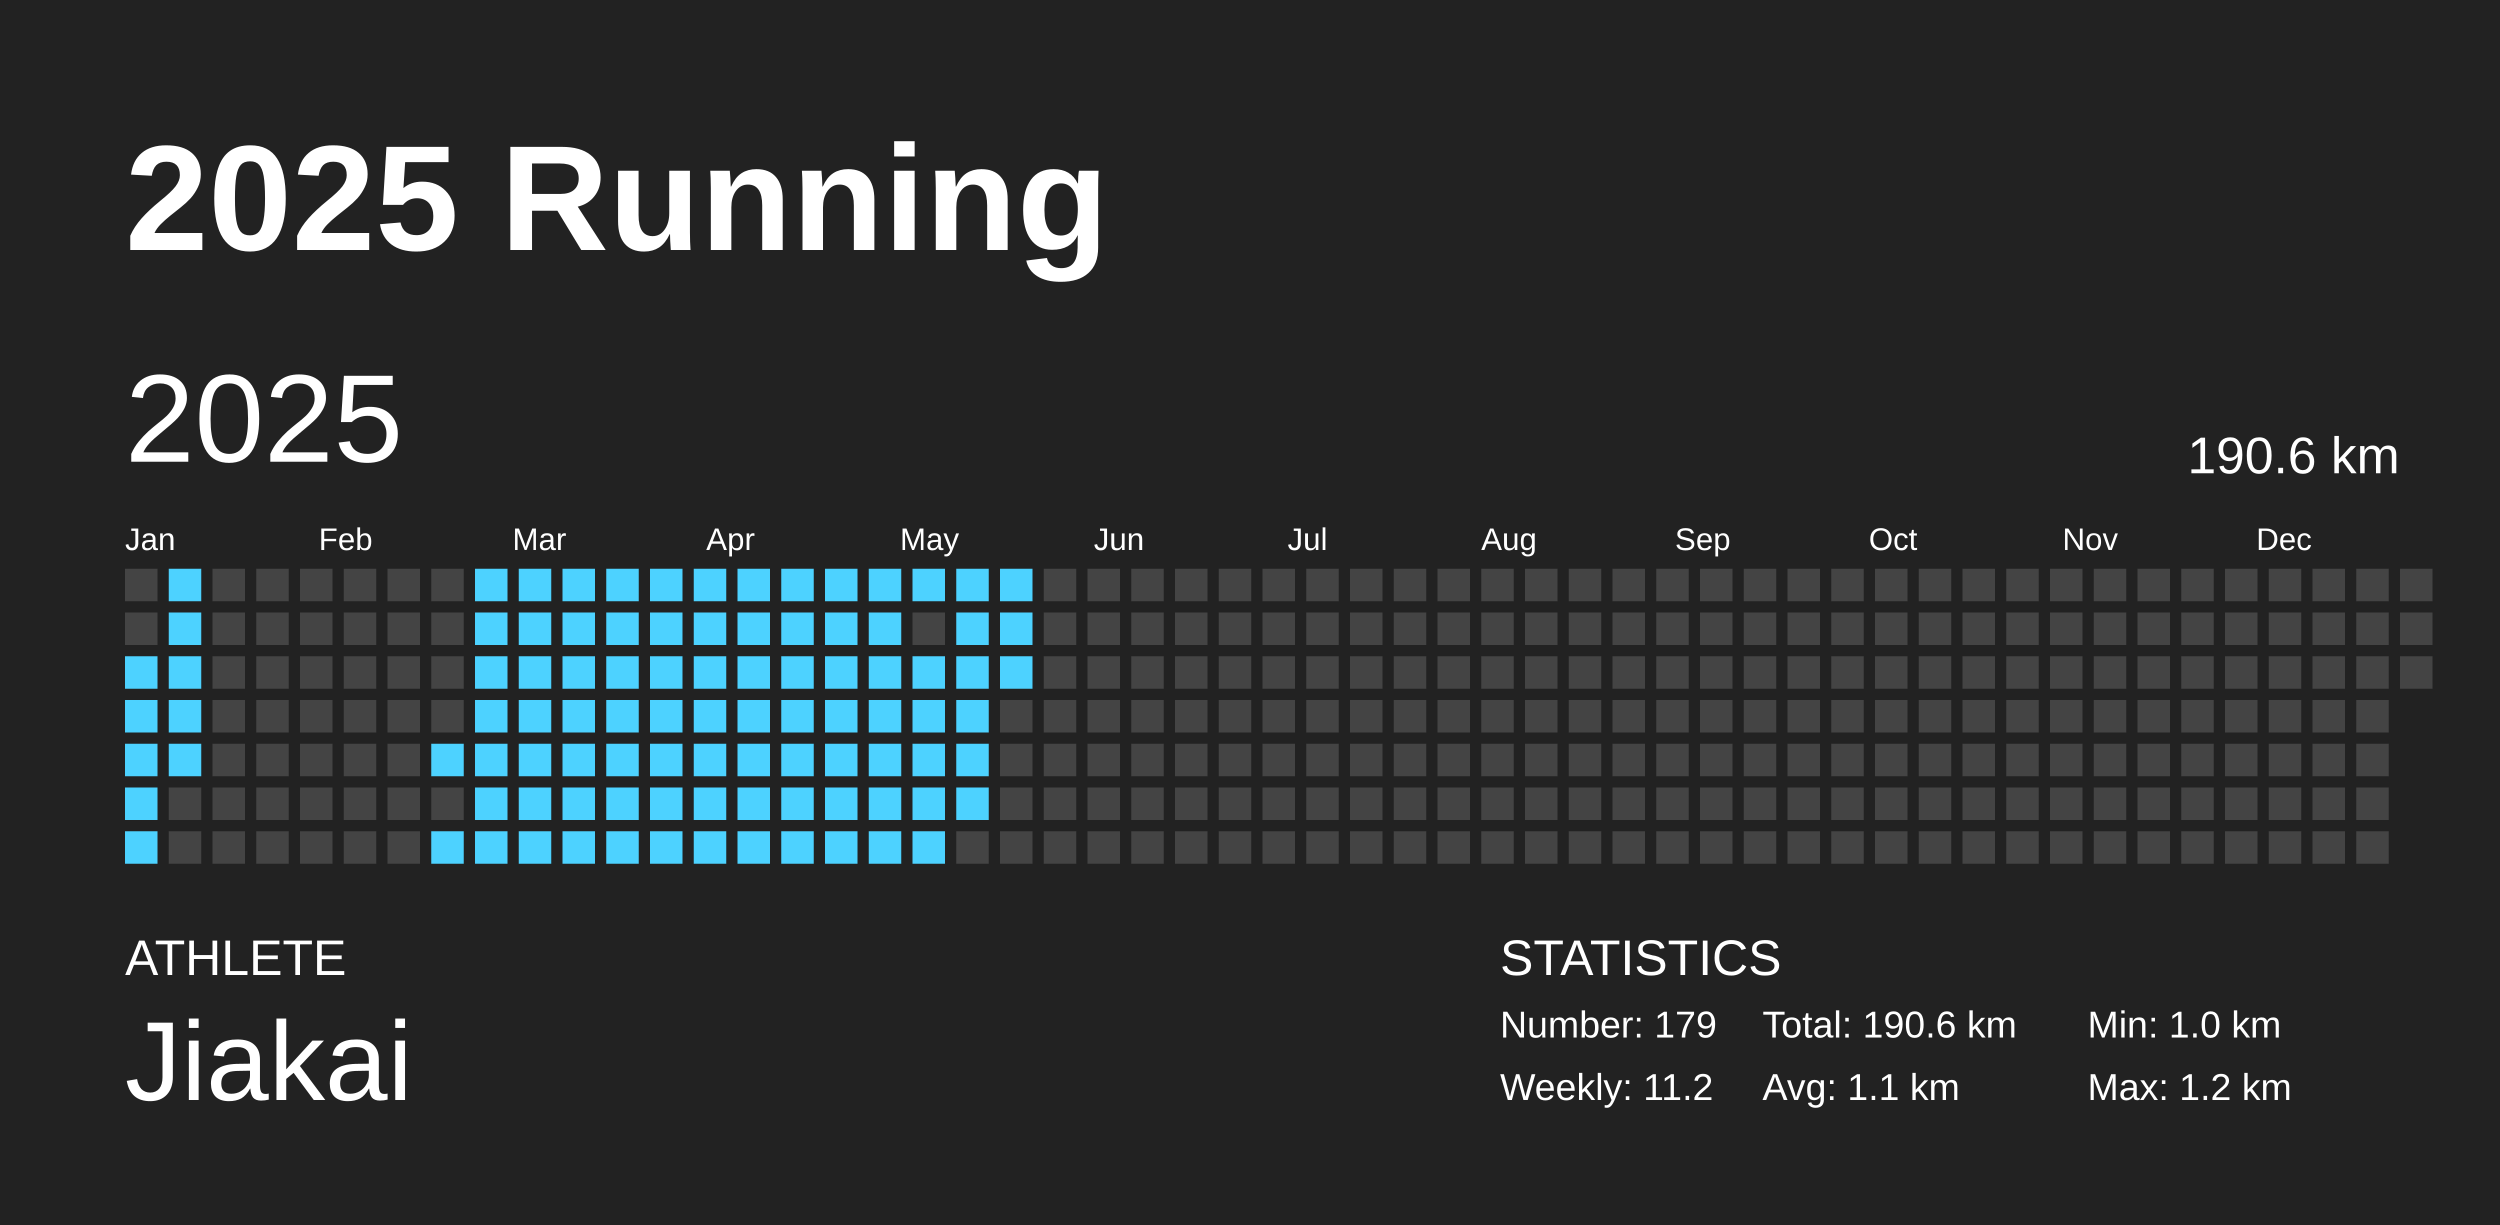
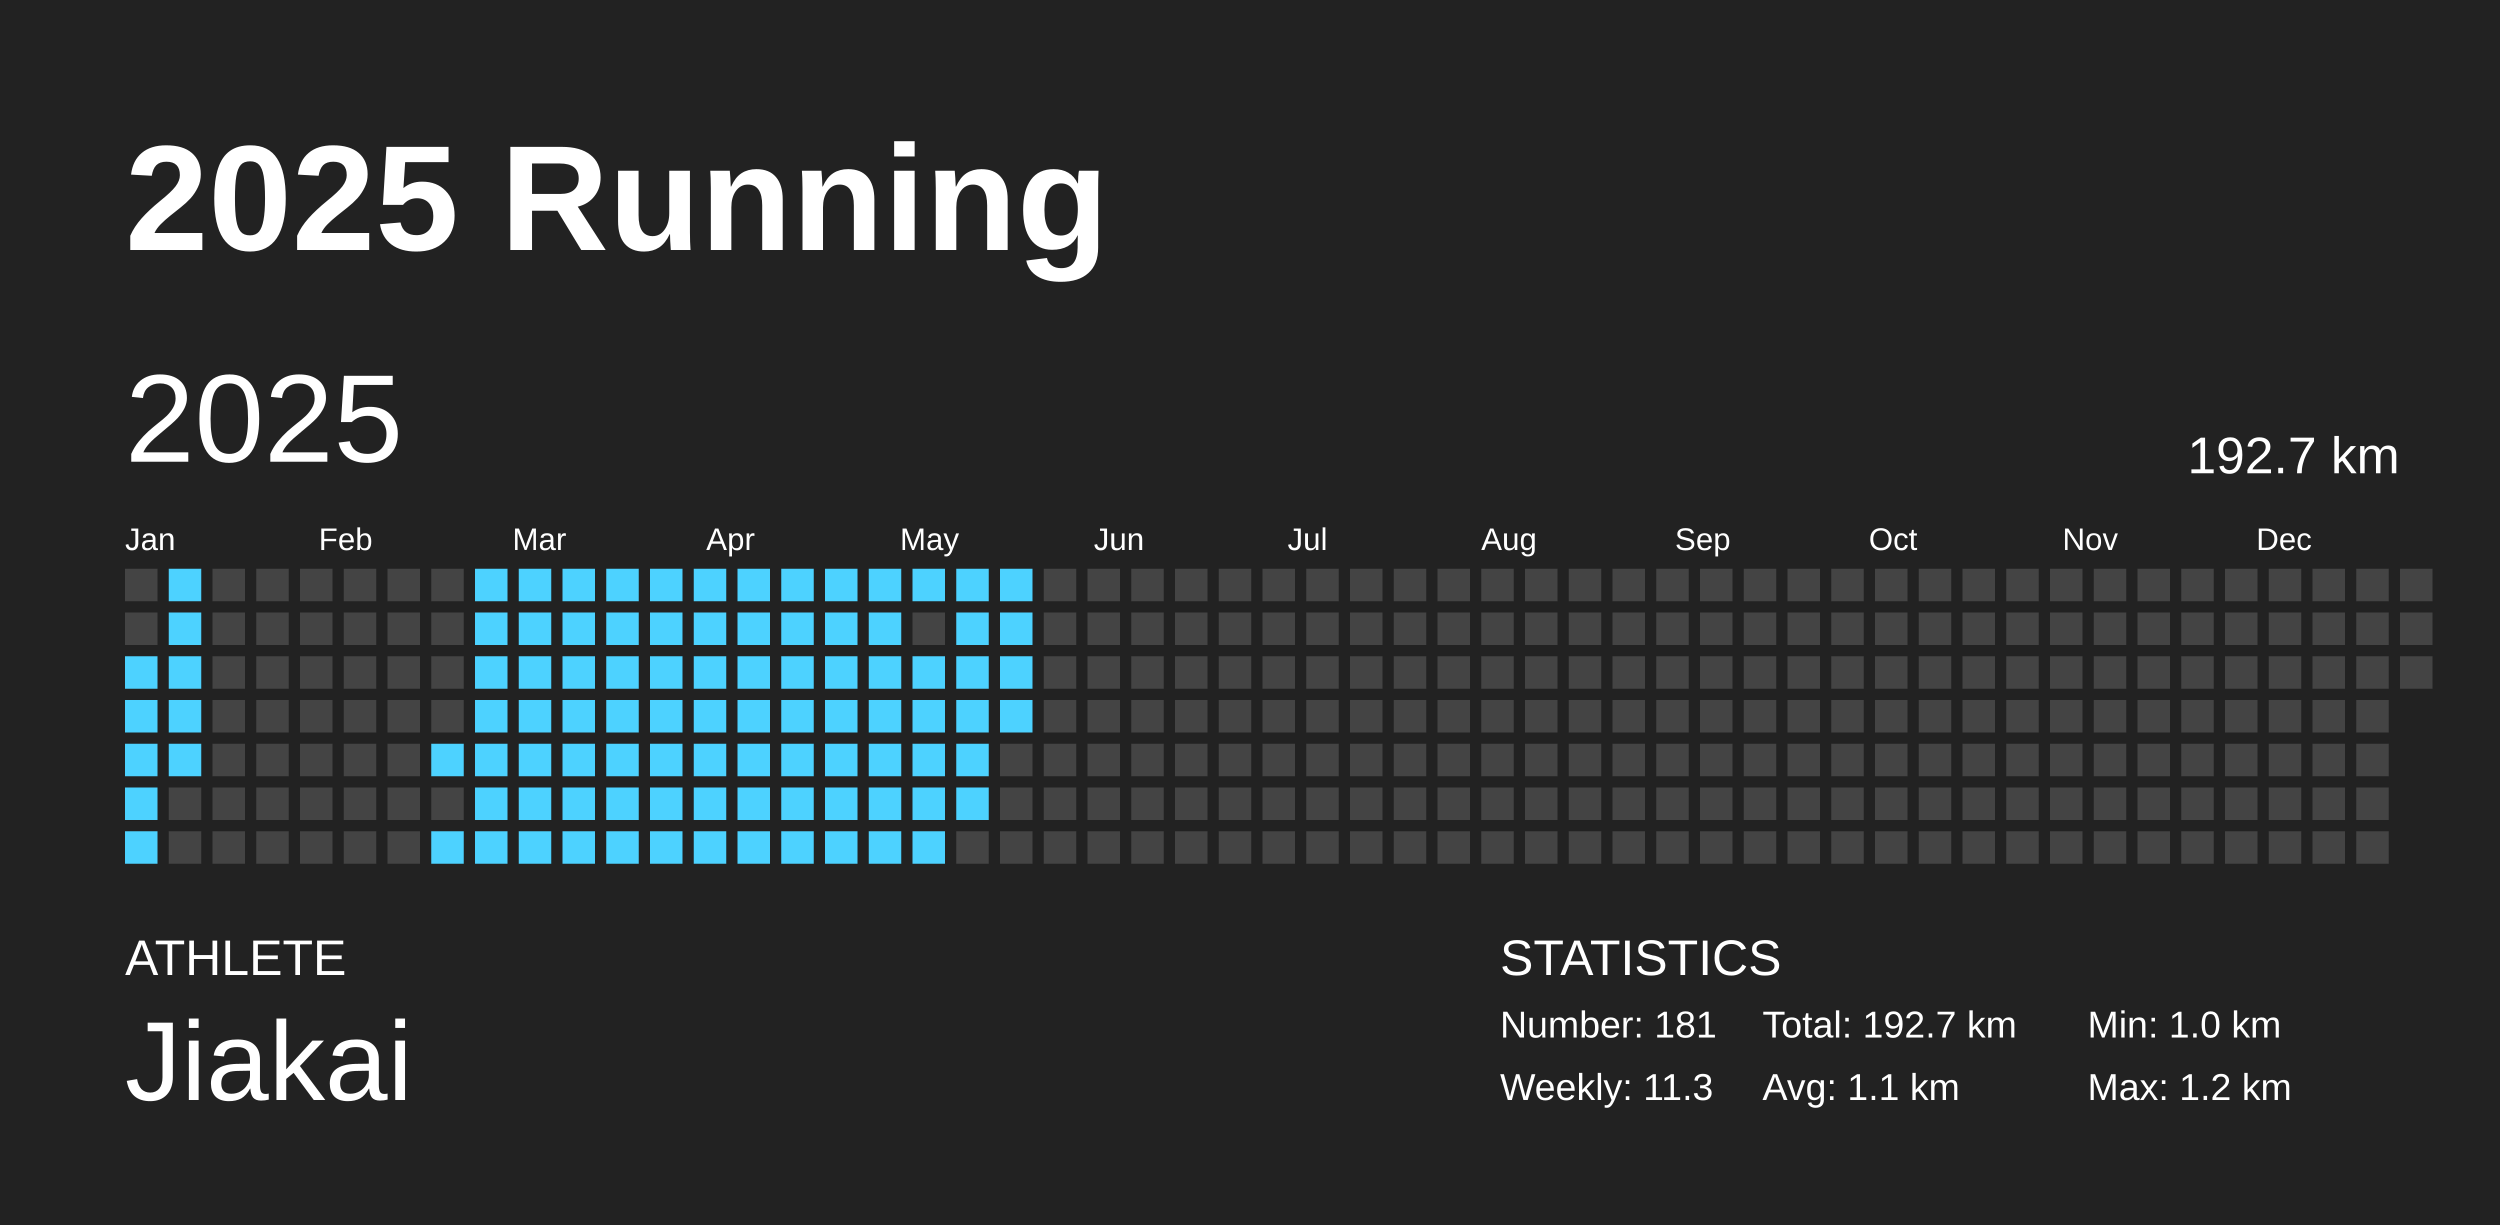
<svg xmlns="http://www.w3.org/2000/svg" baseProfile="full" height="98mm" version="1.1" viewBox="0,0,200,98" width="200mm">
  <defs />
  <rect fill="#222222" height="98" width="200" x="0" y="0" />
  <text fill="#FFFFFF" style="font-size:12px; font-family:Arial; font-weight:bold;" x="10" y="20">2025 Running</text>
  <text fill="#FFFFFF" style="font-size:4px; font-family:Arial" x="10" y="78">ATHLETE</text>
  <text fill="#FFFFFF" style="font-size:9px; font-family:Arial" x="10" y="88">Jiakai</text>
  <text fill="#FFFFFF" style="font-size:4px; font-family:Arial" x="120" y="78">STATISTICS</text>
-   <text fill="#FFFFFF" style="font-size:3px; font-family:Arial" x="120" y="83">Number: 179</text>
-   <text fill="#FFFFFF" style="font-size:3px; font-family:Arial" x="120" y="88">Weekly: 11.2</text>
-   <text fill="#FFFFFF" style="font-size:3px; font-family:Arial" x="141" y="83">Total: 190.6 km</text>
+   <text fill="#FFFFFF" style="font-size:3px; font-family:Arial" x="120" y="83">Number: 181</text>
+   <text fill="#FFFFFF" style="font-size:3px; font-family:Arial" x="120" y="88">Weekly: 11.3</text>
+   <text fill="#FFFFFF" style="font-size:3px; font-family:Arial" x="141" y="83">Total: 192.7 km</text>
  <text fill="#FFFFFF" style="font-size:3px; font-family:Arial" x="141" y="88">Avg: 1.1 km</text>
  <text fill="#FFFFFF" style="font-size:3px; font-family:Arial" x="167" y="83">Min: 1.0 km</text>
  <text fill="#FFFFFF" style="font-size:3px; font-family:Arial" x="167" y="88">Max: 1.2 km</text>
  <text dominant-baseline="hanging" fill="#FFFFFF" style="font-size:10.0px; font-family:Arial;" x="10" y="30">2025</text>
-   <text dominant-baseline="hanging" fill="#FFFFFF" style="font-size:4.125px; font-family:Arial;" x="175" y="35">190.6 km</text>
+   <text dominant-baseline="hanging" fill="#FFFFFF" style="font-size:4.125px; font-family:Arial;" x="175" y="35">192.7 km</text>
  <text fill="#FFFFFF" style="font-size:2.5px; font-family:Arial" x="10.0" y="44">Jan</text>
  <text fill="#FFFFFF" style="font-size:2.5px; font-family:Arial" x="25.5" y="44">Feb</text>
  <text fill="#FFFFFF" style="font-size:2.5px; font-family:Arial" x="41.0" y="44">Mar</text>
  <text fill="#FFFFFF" style="font-size:2.5px; font-family:Arial" x="56.5" y="44">Apr</text>
  <text fill="#FFFFFF" style="font-size:2.5px; font-family:Arial" x="72.0" y="44">May</text>
  <text fill="#FFFFFF" style="font-size:2.5px; font-family:Arial" x="87.5" y="44">Jun</text>
  <text fill="#FFFFFF" style="font-size:2.5px; font-family:Arial" x="103.0" y="44">Jul</text>
  <text fill="#FFFFFF" style="font-size:2.5px; font-family:Arial" x="118.5" y="44">Aug</text>
  <text fill="#FFFFFF" style="font-size:2.5px; font-family:Arial" x="134.0" y="44">Sep</text>
  <text fill="#FFFFFF" style="font-size:2.5px; font-family:Arial" x="149.5" y="44">Oct</text>
  <text fill="#FFFFFF" style="font-size:2.5px; font-family:Arial" x="165.0" y="44">Nov</text>
  <text fill="#FFFFFF" style="font-size:2.5px; font-family:Arial" x="180.5" y="44">Dec</text>
  <rect fill="#444444" height="2.6" width="2.6" x="10.0" y="45.5" />
  <rect fill="#444444" height="2.6" width="2.6" x="10.0" y="49.0" />
  <rect fill="#4dd2ff" height="2.6" width="2.6" x="10.0" y="52.5" />
  <rect fill="#4dd2ff" height="2.6" width="2.6" x="10.0" y="56.0" />
  <rect fill="#4dd2ff" height="2.6" width="2.6" x="10.0" y="59.5" />
  <rect fill="#4dd2ff" height="2.6" width="2.6" x="10.0" y="63.0" />
  <rect fill="#4dd2ff" height="2.6" width="2.6" x="10.0" y="66.5" />
  <rect fill="#4dd2ff" height="2.6" width="2.6" x="13.5" y="45.5" />
  <rect fill="#4dd2ff" height="2.6" width="2.6" x="13.5" y="49.0" />
  <rect fill="#4dd2ff" height="2.6" width="2.6" x="13.5" y="52.5" />
  <rect fill="#4dd2ff" height="2.6" width="2.6" x="13.5" y="56.0" />
  <rect fill="#4dd2ff" height="2.6" width="2.6" x="13.5" y="59.5" />
  <rect fill="#444444" height="2.6" width="2.6" x="13.5" y="63.0" />
  <rect fill="#444444" height="2.6" width="2.6" x="13.5" y="66.5" />
  <rect fill="#444444" height="2.6" width="2.6" x="17.0" y="45.5" />
  <rect fill="#444444" height="2.6" width="2.6" x="17.0" y="49.0" />
  <rect fill="#444444" height="2.6" width="2.6" x="17.0" y="52.5" />
  <rect fill="#444444" height="2.6" width="2.6" x="17.0" y="56.0" />
  <rect fill="#444444" height="2.6" width="2.6" x="17.0" y="59.5" />
  <rect fill="#444444" height="2.6" width="2.6" x="17.0" y="63.0" />
  <rect fill="#444444" height="2.6" width="2.6" x="17.0" y="66.5" />
  <rect fill="#444444" height="2.6" width="2.6" x="20.5" y="45.5" />
  <rect fill="#444444" height="2.6" width="2.6" x="20.5" y="49.0" />
  <rect fill="#444444" height="2.6" width="2.6" x="20.5" y="52.5" />
  <rect fill="#444444" height="2.6" width="2.6" x="20.5" y="56.0" />
  <rect fill="#444444" height="2.6" width="2.6" x="20.5" y="59.5" />
  <rect fill="#444444" height="2.6" width="2.6" x="20.5" y="63.0" />
  <rect fill="#444444" height="2.6" width="2.6" x="20.5" y="66.5" />
  <rect fill="#444444" height="2.6" width="2.6" x="24.0" y="45.5" />
  <rect fill="#444444" height="2.6" width="2.6" x="24.0" y="49.0" />
  <rect fill="#444444" height="2.6" width="2.6" x="24.0" y="52.5" />
  <rect fill="#444444" height="2.6" width="2.6" x="24.0" y="56.0" />
  <rect fill="#444444" height="2.6" width="2.6" x="24.0" y="59.5" />
  <rect fill="#444444" height="2.6" width="2.6" x="24.0" y="63.0" />
  <rect fill="#444444" height="2.6" width="2.6" x="24.0" y="66.5" />
  <rect fill="#444444" height="2.6" width="2.6" x="27.5" y="45.5" />
  <rect fill="#444444" height="2.6" width="2.6" x="27.5" y="49.0" />
  <rect fill="#444444" height="2.6" width="2.6" x="27.5" y="52.5" />
  <rect fill="#444444" height="2.6" width="2.6" x="27.5" y="56.0" />
  <rect fill="#444444" height="2.6" width="2.6" x="27.5" y="59.5" />
  <rect fill="#444444" height="2.6" width="2.6" x="27.5" y="63.0" />
  <rect fill="#444444" height="2.6" width="2.6" x="27.5" y="66.5" />
  <rect fill="#444444" height="2.6" width="2.6" x="31.0" y="45.5" />
  <rect fill="#444444" height="2.6" width="2.6" x="31.0" y="49.0" />
  <rect fill="#444444" height="2.6" width="2.6" x="31.0" y="52.5" />
  <rect fill="#444444" height="2.6" width="2.6" x="31.0" y="56.0" />
  <rect fill="#444444" height="2.6" width="2.6" x="31.0" y="59.5" />
  <rect fill="#444444" height="2.6" width="2.6" x="31.0" y="63.0" />
  <rect fill="#444444" height="2.6" width="2.6" x="31.0" y="66.5" />
  <rect fill="#444444" height="2.6" width="2.6" x="34.5" y="45.5" />
  <rect fill="#444444" height="2.6" width="2.6" x="34.5" y="49.0" />
  <rect fill="#444444" height="2.6" width="2.6" x="34.5" y="52.5" />
  <rect fill="#444444" height="2.6" width="2.6" x="34.5" y="56.0" />
  <rect fill="#4dd2ff" height="2.6" width="2.6" x="34.5" y="59.5" />
  <rect fill="#444444" height="2.6" width="2.6" x="34.5" y="63.0" />
  <rect fill="#4dd2ff" height="2.6" width="2.6" x="34.5" y="66.5" />
  <rect fill="#4dd2ff" height="2.6" width="2.6" x="38.0" y="45.5" />
  <rect fill="#4dd2ff" height="2.6" width="2.6" x="38.0" y="49.0" />
  <rect fill="#4dd2ff" height="2.6" width="2.6" x="38.0" y="52.5" />
  <rect fill="#4dd2ff" height="2.6" width="2.6" x="38.0" y="56.0" />
  <rect fill="#4dd2ff" height="2.6" width="2.6" x="38.0" y="59.5" />
  <rect fill="#4dd2ff" height="2.6" width="2.6" x="38.0" y="63.0" />
  <rect fill="#4dd2ff" height="2.6" width="2.6" x="38.0" y="66.5" />
  <rect fill="#4dd2ff" height="2.6" width="2.6" x="41.5" y="45.5" />
  <rect fill="#4dd2ff" height="2.6" width="2.6" x="41.5" y="49.0" />
  <rect fill="#4dd2ff" height="2.6" width="2.6" x="41.5" y="52.5" />
  <rect fill="#4dd2ff" height="2.6" width="2.6" x="41.5" y="56.0" />
  <rect fill="#4dd2ff" height="2.6" width="2.6" x="41.5" y="59.5" />
  <rect fill="#4dd2ff" height="2.6" width="2.6" x="41.5" y="63.0" />
  <rect fill="#4dd2ff" height="2.6" width="2.6" x="41.5" y="66.5" />
  <rect fill="#4dd2ff" height="2.6" width="2.6" x="45.0" y="45.5" />
  <rect fill="#4dd2ff" height="2.6" width="2.6" x="45.0" y="49.0" />
  <rect fill="#4dd2ff" height="2.6" width="2.6" x="45.0" y="52.5" />
  <rect fill="#4dd2ff" height="2.6" width="2.6" x="45.0" y="56.0" />
  <rect fill="#4dd2ff" height="2.6" width="2.6" x="45.0" y="59.5" />
  <rect fill="#4dd2ff" height="2.6" width="2.6" x="45.0" y="63.0" />
  <rect fill="#4dd2ff" height="2.6" width="2.6" x="45.0" y="66.5" />
  <rect fill="#4dd2ff" height="2.6" width="2.6" x="48.5" y="45.5" />
  <rect fill="#4dd2ff" height="2.6" width="2.6" x="48.5" y="49.0" />
  <rect fill="#4dd2ff" height="2.6" width="2.6" x="48.5" y="52.5" />
  <rect fill="#4dd2ff" height="2.6" width="2.6" x="48.5" y="56.0" />
  <rect fill="#4dd2ff" height="2.6" width="2.6" x="48.5" y="59.5" />
  <rect fill="#4dd2ff" height="2.6" width="2.6" x="48.5" y="63.0" />
  <rect fill="#4dd2ff" height="2.6" width="2.6" x="48.5" y="66.5" />
  <rect fill="#4dd2ff" height="2.6" width="2.6" x="52.0" y="45.5" />
  <rect fill="#4dd2ff" height="2.6" width="2.6" x="52.0" y="49.0" />
  <rect fill="#4dd2ff" height="2.6" width="2.6" x="52.0" y="52.5" />
  <rect fill="#4dd2ff" height="2.6" width="2.6" x="52.0" y="56.0" />
  <rect fill="#4dd2ff" height="2.6" width="2.6" x="52.0" y="59.5" />
  <rect fill="#4dd2ff" height="2.6" width="2.6" x="52.0" y="63.0" />
  <rect fill="#4dd2ff" height="2.6" width="2.6" x="52.0" y="66.5" />
  <rect fill="#4dd2ff" height="2.6" width="2.6" x="55.5" y="45.5" />
  <rect fill="#4dd2ff" height="2.6" width="2.6" x="55.5" y="49.0" />
  <rect fill="#4dd2ff" height="2.6" width="2.6" x="55.5" y="52.5" />
  <rect fill="#4dd2ff" height="2.6" width="2.6" x="55.5" y="56.0" />
  <rect fill="#4dd2ff" height="2.6" width="2.6" x="55.5" y="59.5" />
  <rect fill="#4dd2ff" height="2.6" width="2.6" x="55.5" y="63.0" />
  <rect fill="#4dd2ff" height="2.6" width="2.6" x="55.5" y="66.5" />
  <rect fill="#4dd2ff" height="2.6" width="2.6" x="59.0" y="45.5" />
  <rect fill="#4dd2ff" height="2.6" width="2.6" x="59.0" y="49.0" />
  <rect fill="#4dd2ff" height="2.6" width="2.6" x="59.0" y="52.5" />
  <rect fill="#4dd2ff" height="2.6" width="2.6" x="59.0" y="56.0" />
  <rect fill="#4dd2ff" height="2.6" width="2.6" x="59.0" y="59.5" />
  <rect fill="#4dd2ff" height="2.6" width="2.6" x="59.0" y="63.0" />
  <rect fill="#4dd2ff" height="2.6" width="2.6" x="59.0" y="66.5" />
  <rect fill="#4dd2ff" height="2.6" width="2.6" x="62.5" y="45.5" />
  <rect fill="#4dd2ff" height="2.6" width="2.6" x="62.5" y="49.0" />
  <rect fill="#4dd2ff" height="2.6" width="2.6" x="62.5" y="52.5" />
  <rect fill="#4dd2ff" height="2.6" width="2.6" x="62.5" y="56.0" />
  <rect fill="#4dd2ff" height="2.6" width="2.6" x="62.5" y="59.5" />
  <rect fill="#4dd2ff" height="2.6" width="2.6" x="62.5" y="63.0" />
  <rect fill="#4dd2ff" height="2.6" width="2.6" x="62.5" y="66.5" />
  <rect fill="#4dd2ff" height="2.6" width="2.6" x="66.0" y="45.5" />
  <rect fill="#4dd2ff" height="2.6" width="2.6" x="66.0" y="49.0" />
  <rect fill="#4dd2ff" height="2.6" width="2.6" x="66.0" y="52.5" />
  <rect fill="#4dd2ff" height="2.6" width="2.6" x="66.0" y="56.0" />
  <rect fill="#4dd2ff" height="2.6" width="2.6" x="66.0" y="59.5" />
  <rect fill="#4dd2ff" height="2.6" width="2.6" x="66.0" y="63.0" />
  <rect fill="#4dd2ff" height="2.6" width="2.6" x="66.0" y="66.5" />
  <rect fill="#4dd2ff" height="2.6" width="2.6" x="69.5" y="45.5" />
  <rect fill="#4dd2ff" height="2.6" width="2.6" x="69.5" y="49.0" />
  <rect fill="#4dd2ff" height="2.6" width="2.6" x="69.5" y="52.5" />
  <rect fill="#4dd2ff" height="2.6" width="2.6" x="69.5" y="56.0" />
  <rect fill="#4dd2ff" height="2.6" width="2.6" x="69.5" y="59.5" />
  <rect fill="#4dd2ff" height="2.6" width="2.6" x="69.5" y="63.0" />
  <rect fill="#4dd2ff" height="2.6" width="2.6" x="69.5" y="66.5" />
  <rect fill="#4dd2ff" height="2.6" width="2.6" x="73.0" y="45.5" />
  <rect fill="#444444" height="2.6" width="2.6" x="73.0" y="49.0" />
  <rect fill="#4dd2ff" height="2.6" width="2.6" x="73.0" y="52.5" />
  <rect fill="#4dd2ff" height="2.6" width="2.6" x="73.0" y="56.0" />
  <rect fill="#4dd2ff" height="2.6" width="2.6" x="73.0" y="59.5" />
  <rect fill="#4dd2ff" height="2.6" width="2.6" x="73.0" y="63.0" />
  <rect fill="#4dd2ff" height="2.6" width="2.6" x="73.0" y="66.5" />
  <rect fill="#4dd2ff" height="2.6" width="2.6" x="76.5" y="45.5" />
  <rect fill="#4dd2ff" height="2.6" width="2.6" x="76.5" y="49.0" />
  <rect fill="#4dd2ff" height="2.6" width="2.6" x="76.5" y="52.5" />
  <rect fill="#4dd2ff" height="2.6" width="2.6" x="76.5" y="56.0" />
  <rect fill="#4dd2ff" height="2.6" width="2.6" x="76.5" y="59.5" />
  <rect fill="#4dd2ff" height="2.6" width="2.6" x="76.5" y="63.0" />
  <rect fill="#444444" height="2.6" width="2.6" x="76.5" y="66.5" />
  <rect fill="#4dd2ff" height="2.6" width="2.6" x="80.0" y="45.5" />
  <rect fill="#4dd2ff" height="2.6" width="2.6" x="80.0" y="49.0" />
  <rect fill="#4dd2ff" height="2.6" width="2.6" x="80.0" y="52.5" />
-   <rect fill="#444444" height="2.6" width="2.6" x="80.0" y="56.0" />
+   <rect fill="#4dd2ff" height="2.6" width="2.6" x="80.0" y="56.0" />
  <rect fill="#444444" height="2.6" width="2.6" x="80.0" y="59.5" />
  <rect fill="#444444" height="2.6" width="2.6" x="80.0" y="63.0" />
  <rect fill="#444444" height="2.6" width="2.6" x="80.0" y="66.5" />
  <rect fill="#444444" height="2.6" width="2.6" x="83.5" y="45.5" />
  <rect fill="#444444" height="2.6" width="2.6" x="83.5" y="49.0" />
  <rect fill="#444444" height="2.6" width="2.6" x="83.5" y="52.5" />
  <rect fill="#444444" height="2.6" width="2.6" x="83.5" y="56.0" />
  <rect fill="#444444" height="2.6" width="2.6" x="83.5" y="59.5" />
  <rect fill="#444444" height="2.6" width="2.6" x="83.5" y="63.0" />
  <rect fill="#444444" height="2.6" width="2.6" x="83.5" y="66.5" />
  <rect fill="#444444" height="2.6" width="2.6" x="87.0" y="45.5" />
  <rect fill="#444444" height="2.6" width="2.6" x="87.0" y="49.0" />
  <rect fill="#444444" height="2.6" width="2.6" x="87.0" y="52.5" />
  <rect fill="#444444" height="2.6" width="2.6" x="87.0" y="56.0" />
  <rect fill="#444444" height="2.6" width="2.6" x="87.0" y="59.5" />
  <rect fill="#444444" height="2.6" width="2.6" x="87.0" y="63.0" />
  <rect fill="#444444" height="2.6" width="2.6" x="87.0" y="66.5" />
  <rect fill="#444444" height="2.6" width="2.6" x="90.5" y="45.5" />
  <rect fill="#444444" height="2.6" width="2.6" x="90.5" y="49.0" />
  <rect fill="#444444" height="2.6" width="2.6" x="90.5" y="52.5" />
  <rect fill="#444444" height="2.6" width="2.6" x="90.5" y="56.0" />
  <rect fill="#444444" height="2.6" width="2.6" x="90.5" y="59.5" />
  <rect fill="#444444" height="2.6" width="2.6" x="90.5" y="63.0" />
  <rect fill="#444444" height="2.6" width="2.6" x="90.5" y="66.5" />
  <rect fill="#444444" height="2.6" width="2.6" x="94.0" y="45.5" />
  <rect fill="#444444" height="2.6" width="2.6" x="94.0" y="49.0" />
  <rect fill="#444444" height="2.6" width="2.6" x="94.0" y="52.5" />
  <rect fill="#444444" height="2.6" width="2.6" x="94.0" y="56.0" />
  <rect fill="#444444" height="2.6" width="2.6" x="94.0" y="59.5" />
  <rect fill="#444444" height="2.6" width="2.6" x="94.0" y="63.0" />
  <rect fill="#444444" height="2.6" width="2.6" x="94.0" y="66.5" />
  <rect fill="#444444" height="2.6" width="2.6" x="97.5" y="45.5" />
  <rect fill="#444444" height="2.6" width="2.6" x="97.5" y="49.0" />
  <rect fill="#444444" height="2.6" width="2.6" x="97.5" y="52.5" />
  <rect fill="#444444" height="2.6" width="2.6" x="97.5" y="56.0" />
  <rect fill="#444444" height="2.6" width="2.6" x="97.5" y="59.5" />
  <rect fill="#444444" height="2.6" width="2.6" x="97.5" y="63.0" />
  <rect fill="#444444" height="2.6" width="2.6" x="97.5" y="66.5" />
  <rect fill="#444444" height="2.6" width="2.6" x="101.0" y="45.5" />
  <rect fill="#444444" height="2.6" width="2.6" x="101.0" y="49.0" />
  <rect fill="#444444" height="2.6" width="2.6" x="101.0" y="52.5" />
  <rect fill="#444444" height="2.6" width="2.6" x="101.0" y="56.0" />
  <rect fill="#444444" height="2.6" width="2.6" x="101.0" y="59.5" />
  <rect fill="#444444" height="2.6" width="2.6" x="101.0" y="63.0" />
  <rect fill="#444444" height="2.6" width="2.6" x="101.0" y="66.5" />
  <rect fill="#444444" height="2.6" width="2.6" x="104.5" y="45.5" />
  <rect fill="#444444" height="2.6" width="2.6" x="104.5" y="49.0" />
  <rect fill="#444444" height="2.6" width="2.6" x="104.5" y="52.5" />
  <rect fill="#444444" height="2.6" width="2.6" x="104.5" y="56.0" />
  <rect fill="#444444" height="2.6" width="2.6" x="104.5" y="59.5" />
  <rect fill="#444444" height="2.6" width="2.6" x="104.5" y="63.0" />
  <rect fill="#444444" height="2.6" width="2.6" x="104.5" y="66.5" />
  <rect fill="#444444" height="2.6" width="2.6" x="108.0" y="45.5" />
  <rect fill="#444444" height="2.6" width="2.6" x="108.0" y="49.0" />
  <rect fill="#444444" height="2.6" width="2.6" x="108.0" y="52.5" />
  <rect fill="#444444" height="2.6" width="2.6" x="108.0" y="56.0" />
  <rect fill="#444444" height="2.6" width="2.6" x="108.0" y="59.5" />
  <rect fill="#444444" height="2.6" width="2.6" x="108.0" y="63.0" />
  <rect fill="#444444" height="2.6" width="2.6" x="108.0" y="66.5" />
  <rect fill="#444444" height="2.6" width="2.6" x="111.5" y="45.5" />
  <rect fill="#444444" height="2.6" width="2.6" x="111.5" y="49.0" />
  <rect fill="#444444" height="2.6" width="2.6" x="111.5" y="52.5" />
  <rect fill="#444444" height="2.6" width="2.6" x="111.5" y="56.0" />
  <rect fill="#444444" height="2.6" width="2.6" x="111.5" y="59.5" />
  <rect fill="#444444" height="2.6" width="2.6" x="111.5" y="63.0" />
  <rect fill="#444444" height="2.6" width="2.6" x="111.5" y="66.5" />
  <rect fill="#444444" height="2.6" width="2.6" x="115.0" y="45.5" />
  <rect fill="#444444" height="2.6" width="2.6" x="115.0" y="49.0" />
  <rect fill="#444444" height="2.6" width="2.6" x="115.0" y="52.5" />
  <rect fill="#444444" height="2.6" width="2.6" x="115.0" y="56.0" />
  <rect fill="#444444" height="2.6" width="2.6" x="115.0" y="59.5" />
  <rect fill="#444444" height="2.6" width="2.6" x="115.0" y="63.0" />
  <rect fill="#444444" height="2.6" width="2.6" x="115.0" y="66.5" />
  <rect fill="#444444" height="2.6" width="2.6" x="118.5" y="45.5" />
  <rect fill="#444444" height="2.6" width="2.6" x="118.5" y="49.0" />
  <rect fill="#444444" height="2.6" width="2.6" x="118.5" y="52.5" />
  <rect fill="#444444" height="2.6" width="2.6" x="118.5" y="56.0" />
  <rect fill="#444444" height="2.6" width="2.6" x="118.5" y="59.5" />
  <rect fill="#444444" height="2.6" width="2.6" x="118.5" y="63.0" />
  <rect fill="#444444" height="2.6" width="2.6" x="118.5" y="66.5" />
  <rect fill="#444444" height="2.6" width="2.6" x="122.0" y="45.5" />
  <rect fill="#444444" height="2.6" width="2.6" x="122.0" y="49.0" />
  <rect fill="#444444" height="2.6" width="2.6" x="122.0" y="52.5" />
  <rect fill="#444444" height="2.6" width="2.6" x="122.0" y="56.0" />
  <rect fill="#444444" height="2.6" width="2.6" x="122.0" y="59.5" />
  <rect fill="#444444" height="2.6" width="2.6" x="122.0" y="63.0" />
  <rect fill="#444444" height="2.6" width="2.6" x="122.0" y="66.5" />
  <rect fill="#444444" height="2.6" width="2.6" x="125.5" y="45.5" />
  <rect fill="#444444" height="2.6" width="2.6" x="125.5" y="49.0" />
  <rect fill="#444444" height="2.6" width="2.6" x="125.5" y="52.5" />
  <rect fill="#444444" height="2.6" width="2.6" x="125.5" y="56.0" />
  <rect fill="#444444" height="2.6" width="2.6" x="125.5" y="59.5" />
  <rect fill="#444444" height="2.6" width="2.6" x="125.5" y="63.0" />
  <rect fill="#444444" height="2.6" width="2.6" x="125.5" y="66.5" />
  <rect fill="#444444" height="2.6" width="2.6" x="129.0" y="45.5" />
  <rect fill="#444444" height="2.6" width="2.6" x="129.0" y="49.0" />
  <rect fill="#444444" height="2.6" width="2.6" x="129.0" y="52.5" />
  <rect fill="#444444" height="2.6" width="2.6" x="129.0" y="56.0" />
  <rect fill="#444444" height="2.6" width="2.6" x="129.0" y="59.5" />
  <rect fill="#444444" height="2.6" width="2.6" x="129.0" y="63.0" />
  <rect fill="#444444" height="2.6" width="2.6" x="129.0" y="66.5" />
  <rect fill="#444444" height="2.6" width="2.6" x="132.5" y="45.5" />
  <rect fill="#444444" height="2.6" width="2.6" x="132.5" y="49.0" />
  <rect fill="#444444" height="2.6" width="2.6" x="132.5" y="52.5" />
  <rect fill="#444444" height="2.6" width="2.6" x="132.5" y="56.0" />
  <rect fill="#444444" height="2.6" width="2.6" x="132.5" y="59.5" />
  <rect fill="#444444" height="2.6" width="2.6" x="132.5" y="63.0" />
  <rect fill="#444444" height="2.6" width="2.6" x="132.5" y="66.5" />
  <rect fill="#444444" height="2.6" width="2.6" x="136.0" y="45.5" />
  <rect fill="#444444" height="2.6" width="2.6" x="136.0" y="49.0" />
  <rect fill="#444444" height="2.6" width="2.6" x="136.0" y="52.5" />
  <rect fill="#444444" height="2.6" width="2.6" x="136.0" y="56.0" />
  <rect fill="#444444" height="2.6" width="2.6" x="136.0" y="59.5" />
  <rect fill="#444444" height="2.6" width="2.6" x="136.0" y="63.0" />
  <rect fill="#444444" height="2.6" width="2.6" x="136.0" y="66.5" />
  <rect fill="#444444" height="2.6" width="2.6" x="139.5" y="45.5" />
  <rect fill="#444444" height="2.6" width="2.6" x="139.5" y="49.0" />
  <rect fill="#444444" height="2.6" width="2.6" x="139.5" y="52.5" />
  <rect fill="#444444" height="2.6" width="2.6" x="139.5" y="56.0" />
  <rect fill="#444444" height="2.6" width="2.6" x="139.5" y="59.5" />
  <rect fill="#444444" height="2.6" width="2.6" x="139.5" y="63.0" />
  <rect fill="#444444" height="2.6" width="2.6" x="139.5" y="66.5" />
  <rect fill="#444444" height="2.6" width="2.6" x="143.0" y="45.5" />
  <rect fill="#444444" height="2.6" width="2.6" x="143.0" y="49.0" />
  <rect fill="#444444" height="2.6" width="2.6" x="143.0" y="52.5" />
  <rect fill="#444444" height="2.6" width="2.6" x="143.0" y="56.0" />
  <rect fill="#444444" height="2.6" width="2.6" x="143.0" y="59.5" />
  <rect fill="#444444" height="2.6" width="2.6" x="143.0" y="63.0" />
  <rect fill="#444444" height="2.6" width="2.6" x="143.0" y="66.5" />
  <rect fill="#444444" height="2.6" width="2.6" x="146.5" y="45.5" />
  <rect fill="#444444" height="2.6" width="2.6" x="146.5" y="49.0" />
  <rect fill="#444444" height="2.6" width="2.6" x="146.5" y="52.5" />
  <rect fill="#444444" height="2.6" width="2.6" x="146.5" y="56.0" />
  <rect fill="#444444" height="2.6" width="2.6" x="146.5" y="59.5" />
  <rect fill="#444444" height="2.6" width="2.6" x="146.5" y="63.0" />
  <rect fill="#444444" height="2.6" width="2.6" x="146.5" y="66.5" />
  <rect fill="#444444" height="2.6" width="2.6" x="150.0" y="45.5" />
  <rect fill="#444444" height="2.6" width="2.6" x="150.0" y="49.0" />
  <rect fill="#444444" height="2.6" width="2.6" x="150.0" y="52.5" />
  <rect fill="#444444" height="2.6" width="2.6" x="150.0" y="56.0" />
  <rect fill="#444444" height="2.6" width="2.6" x="150.0" y="59.5" />
  <rect fill="#444444" height="2.6" width="2.6" x="150.0" y="63.0" />
  <rect fill="#444444" height="2.6" width="2.6" x="150.0" y="66.5" />
  <rect fill="#444444" height="2.6" width="2.6" x="153.5" y="45.5" />
  <rect fill="#444444" height="2.6" width="2.6" x="153.5" y="49.0" />
  <rect fill="#444444" height="2.6" width="2.6" x="153.5" y="52.5" />
  <rect fill="#444444" height="2.6" width="2.6" x="153.5" y="56.0" />
  <rect fill="#444444" height="2.6" width="2.6" x="153.5" y="59.5" />
  <rect fill="#444444" height="2.6" width="2.6" x="153.5" y="63.0" />
  <rect fill="#444444" height="2.6" width="2.6" x="153.5" y="66.5" />
  <rect fill="#444444" height="2.6" width="2.6" x="157.0" y="45.5" />
  <rect fill="#444444" height="2.6" width="2.6" x="157.0" y="49.0" />
  <rect fill="#444444" height="2.6" width="2.6" x="157.0" y="52.5" />
  <rect fill="#444444" height="2.6" width="2.6" x="157.0" y="56.0" />
  <rect fill="#444444" height="2.6" width="2.6" x="157.0" y="59.5" />
  <rect fill="#444444" height="2.6" width="2.6" x="157.0" y="63.0" />
  <rect fill="#444444" height="2.6" width="2.6" x="157.0" y="66.5" />
  <rect fill="#444444" height="2.6" width="2.6" x="160.5" y="45.5" />
  <rect fill="#444444" height="2.6" width="2.6" x="160.5" y="49.0" />
  <rect fill="#444444" height="2.6" width="2.6" x="160.5" y="52.5" />
  <rect fill="#444444" height="2.6" width="2.6" x="160.5" y="56.0" />
  <rect fill="#444444" height="2.6" width="2.6" x="160.5" y="59.5" />
  <rect fill="#444444" height="2.6" width="2.6" x="160.5" y="63.0" />
  <rect fill="#444444" height="2.6" width="2.6" x="160.5" y="66.5" />
  <rect fill="#444444" height="2.6" width="2.6" x="164.0" y="45.5" />
  <rect fill="#444444" height="2.6" width="2.6" x="164.0" y="49.0" />
  <rect fill="#444444" height="2.6" width="2.6" x="164.0" y="52.5" />
  <rect fill="#444444" height="2.6" width="2.6" x="164.0" y="56.0" />
  <rect fill="#444444" height="2.6" width="2.6" x="164.0" y="59.5" />
  <rect fill="#444444" height="2.6" width="2.6" x="164.0" y="63.0" />
  <rect fill="#444444" height="2.6" width="2.6" x="164.0" y="66.5" />
  <rect fill="#444444" height="2.6" width="2.6" x="167.5" y="45.5" />
  <rect fill="#444444" height="2.6" width="2.6" x="167.5" y="49.0" />
  <rect fill="#444444" height="2.6" width="2.6" x="167.5" y="52.5" />
  <rect fill="#444444" height="2.6" width="2.6" x="167.5" y="56.0" />
  <rect fill="#444444" height="2.6" width="2.6" x="167.5" y="59.5" />
  <rect fill="#444444" height="2.6" width="2.6" x="167.5" y="63.0" />
  <rect fill="#444444" height="2.6" width="2.6" x="167.5" y="66.5" />
  <rect fill="#444444" height="2.6" width="2.6" x="171.0" y="45.5" />
  <rect fill="#444444" height="2.6" width="2.6" x="171.0" y="49.0" />
  <rect fill="#444444" height="2.6" width="2.6" x="171.0" y="52.5" />
  <rect fill="#444444" height="2.6" width="2.6" x="171.0" y="56.0" />
  <rect fill="#444444" height="2.6" width="2.6" x="171.0" y="59.5" />
  <rect fill="#444444" height="2.6" width="2.6" x="171.0" y="63.0" />
  <rect fill="#444444" height="2.6" width="2.6" x="171.0" y="66.5" />
  <rect fill="#444444" height="2.6" width="2.6" x="174.5" y="45.5" />
  <rect fill="#444444" height="2.6" width="2.6" x="174.5" y="49.0" />
  <rect fill="#444444" height="2.6" width="2.6" x="174.5" y="52.5" />
  <rect fill="#444444" height="2.6" width="2.6" x="174.5" y="56.0" />
  <rect fill="#444444" height="2.6" width="2.6" x="174.5" y="59.5" />
  <rect fill="#444444" height="2.6" width="2.6" x="174.5" y="63.0" />
  <rect fill="#444444" height="2.6" width="2.6" x="174.5" y="66.5" />
  <rect fill="#444444" height="2.6" width="2.6" x="178.0" y="45.5" />
  <rect fill="#444444" height="2.6" width="2.6" x="178.0" y="49.0" />
  <rect fill="#444444" height="2.6" width="2.6" x="178.0" y="52.5" />
  <rect fill="#444444" height="2.6" width="2.6" x="178.0" y="56.0" />
  <rect fill="#444444" height="2.6" width="2.6" x="178.0" y="59.5" />
  <rect fill="#444444" height="2.6" width="2.6" x="178.0" y="63.0" />
  <rect fill="#444444" height="2.6" width="2.6" x="178.0" y="66.5" />
  <rect fill="#444444" height="2.6" width="2.6" x="181.5" y="45.5" />
  <rect fill="#444444" height="2.6" width="2.6" x="181.5" y="49.0" />
  <rect fill="#444444" height="2.6" width="2.6" x="181.5" y="52.5" />
  <rect fill="#444444" height="2.6" width="2.6" x="181.5" y="56.0" />
  <rect fill="#444444" height="2.6" width="2.6" x="181.5" y="59.5" />
  <rect fill="#444444" height="2.6" width="2.6" x="181.5" y="63.0" />
  <rect fill="#444444" height="2.6" width="2.6" x="181.5" y="66.5" />
  <rect fill="#444444" height="2.6" width="2.6" x="185.0" y="45.5" />
  <rect fill="#444444" height="2.6" width="2.6" x="185.0" y="49.0" />
  <rect fill="#444444" height="2.6" width="2.6" x="185.0" y="52.5" />
  <rect fill="#444444" height="2.6" width="2.6" x="185.0" y="56.0" />
  <rect fill="#444444" height="2.6" width="2.6" x="185.0" y="59.5" />
  <rect fill="#444444" height="2.6" width="2.6" x="185.0" y="63.0" />
  <rect fill="#444444" height="2.6" width="2.6" x="185.0" y="66.5" />
  <rect fill="#444444" height="2.6" width="2.6" x="188.5" y="45.5" />
  <rect fill="#444444" height="2.6" width="2.6" x="188.5" y="49.0" />
  <rect fill="#444444" height="2.6" width="2.6" x="188.5" y="52.5" />
  <rect fill="#444444" height="2.6" width="2.6" x="188.5" y="56.0" />
  <rect fill="#444444" height="2.6" width="2.6" x="188.5" y="59.5" />
  <rect fill="#444444" height="2.6" width="2.6" x="188.5" y="63.0" />
  <rect fill="#444444" height="2.6" width="2.6" x="188.5" y="66.5" />
  <rect fill="#444444" height="2.6" width="2.6" x="192.0" y="45.5" />
  <rect fill="#444444" height="2.6" width="2.6" x="192.0" y="49.0" />
  <rect fill="#444444" height="2.6" width="2.6" x="192.0" y="52.5" />
</svg>
